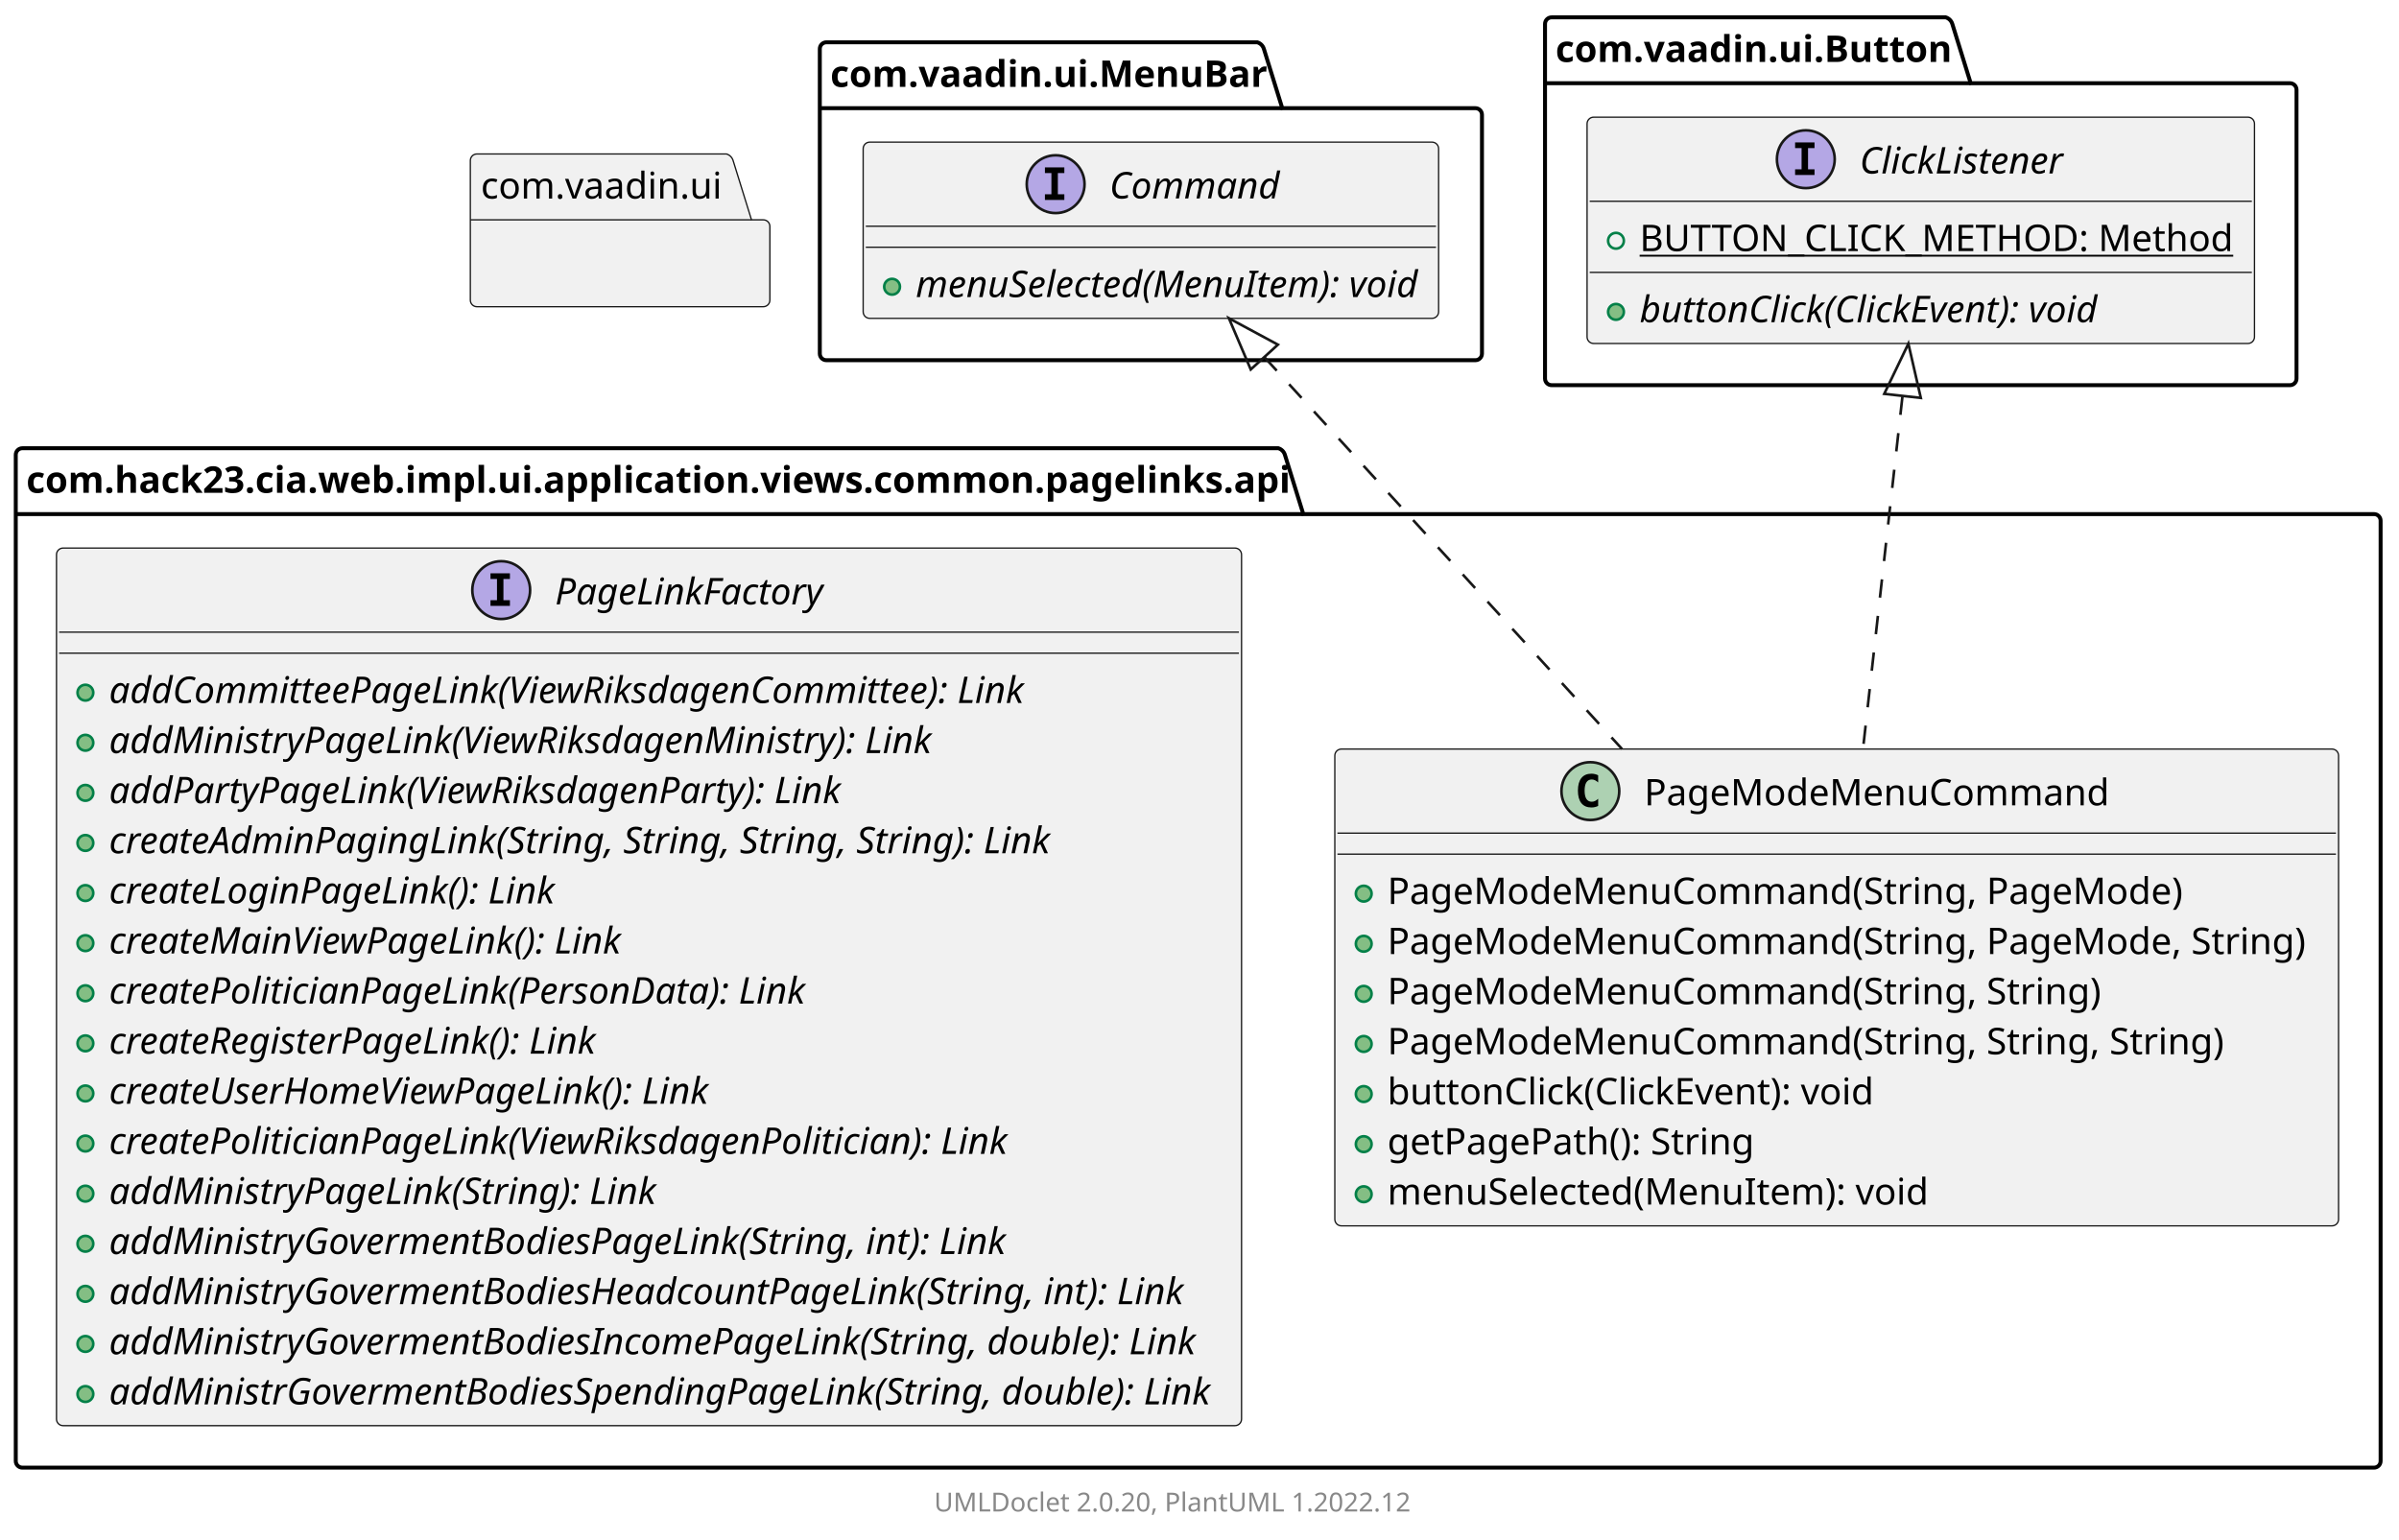
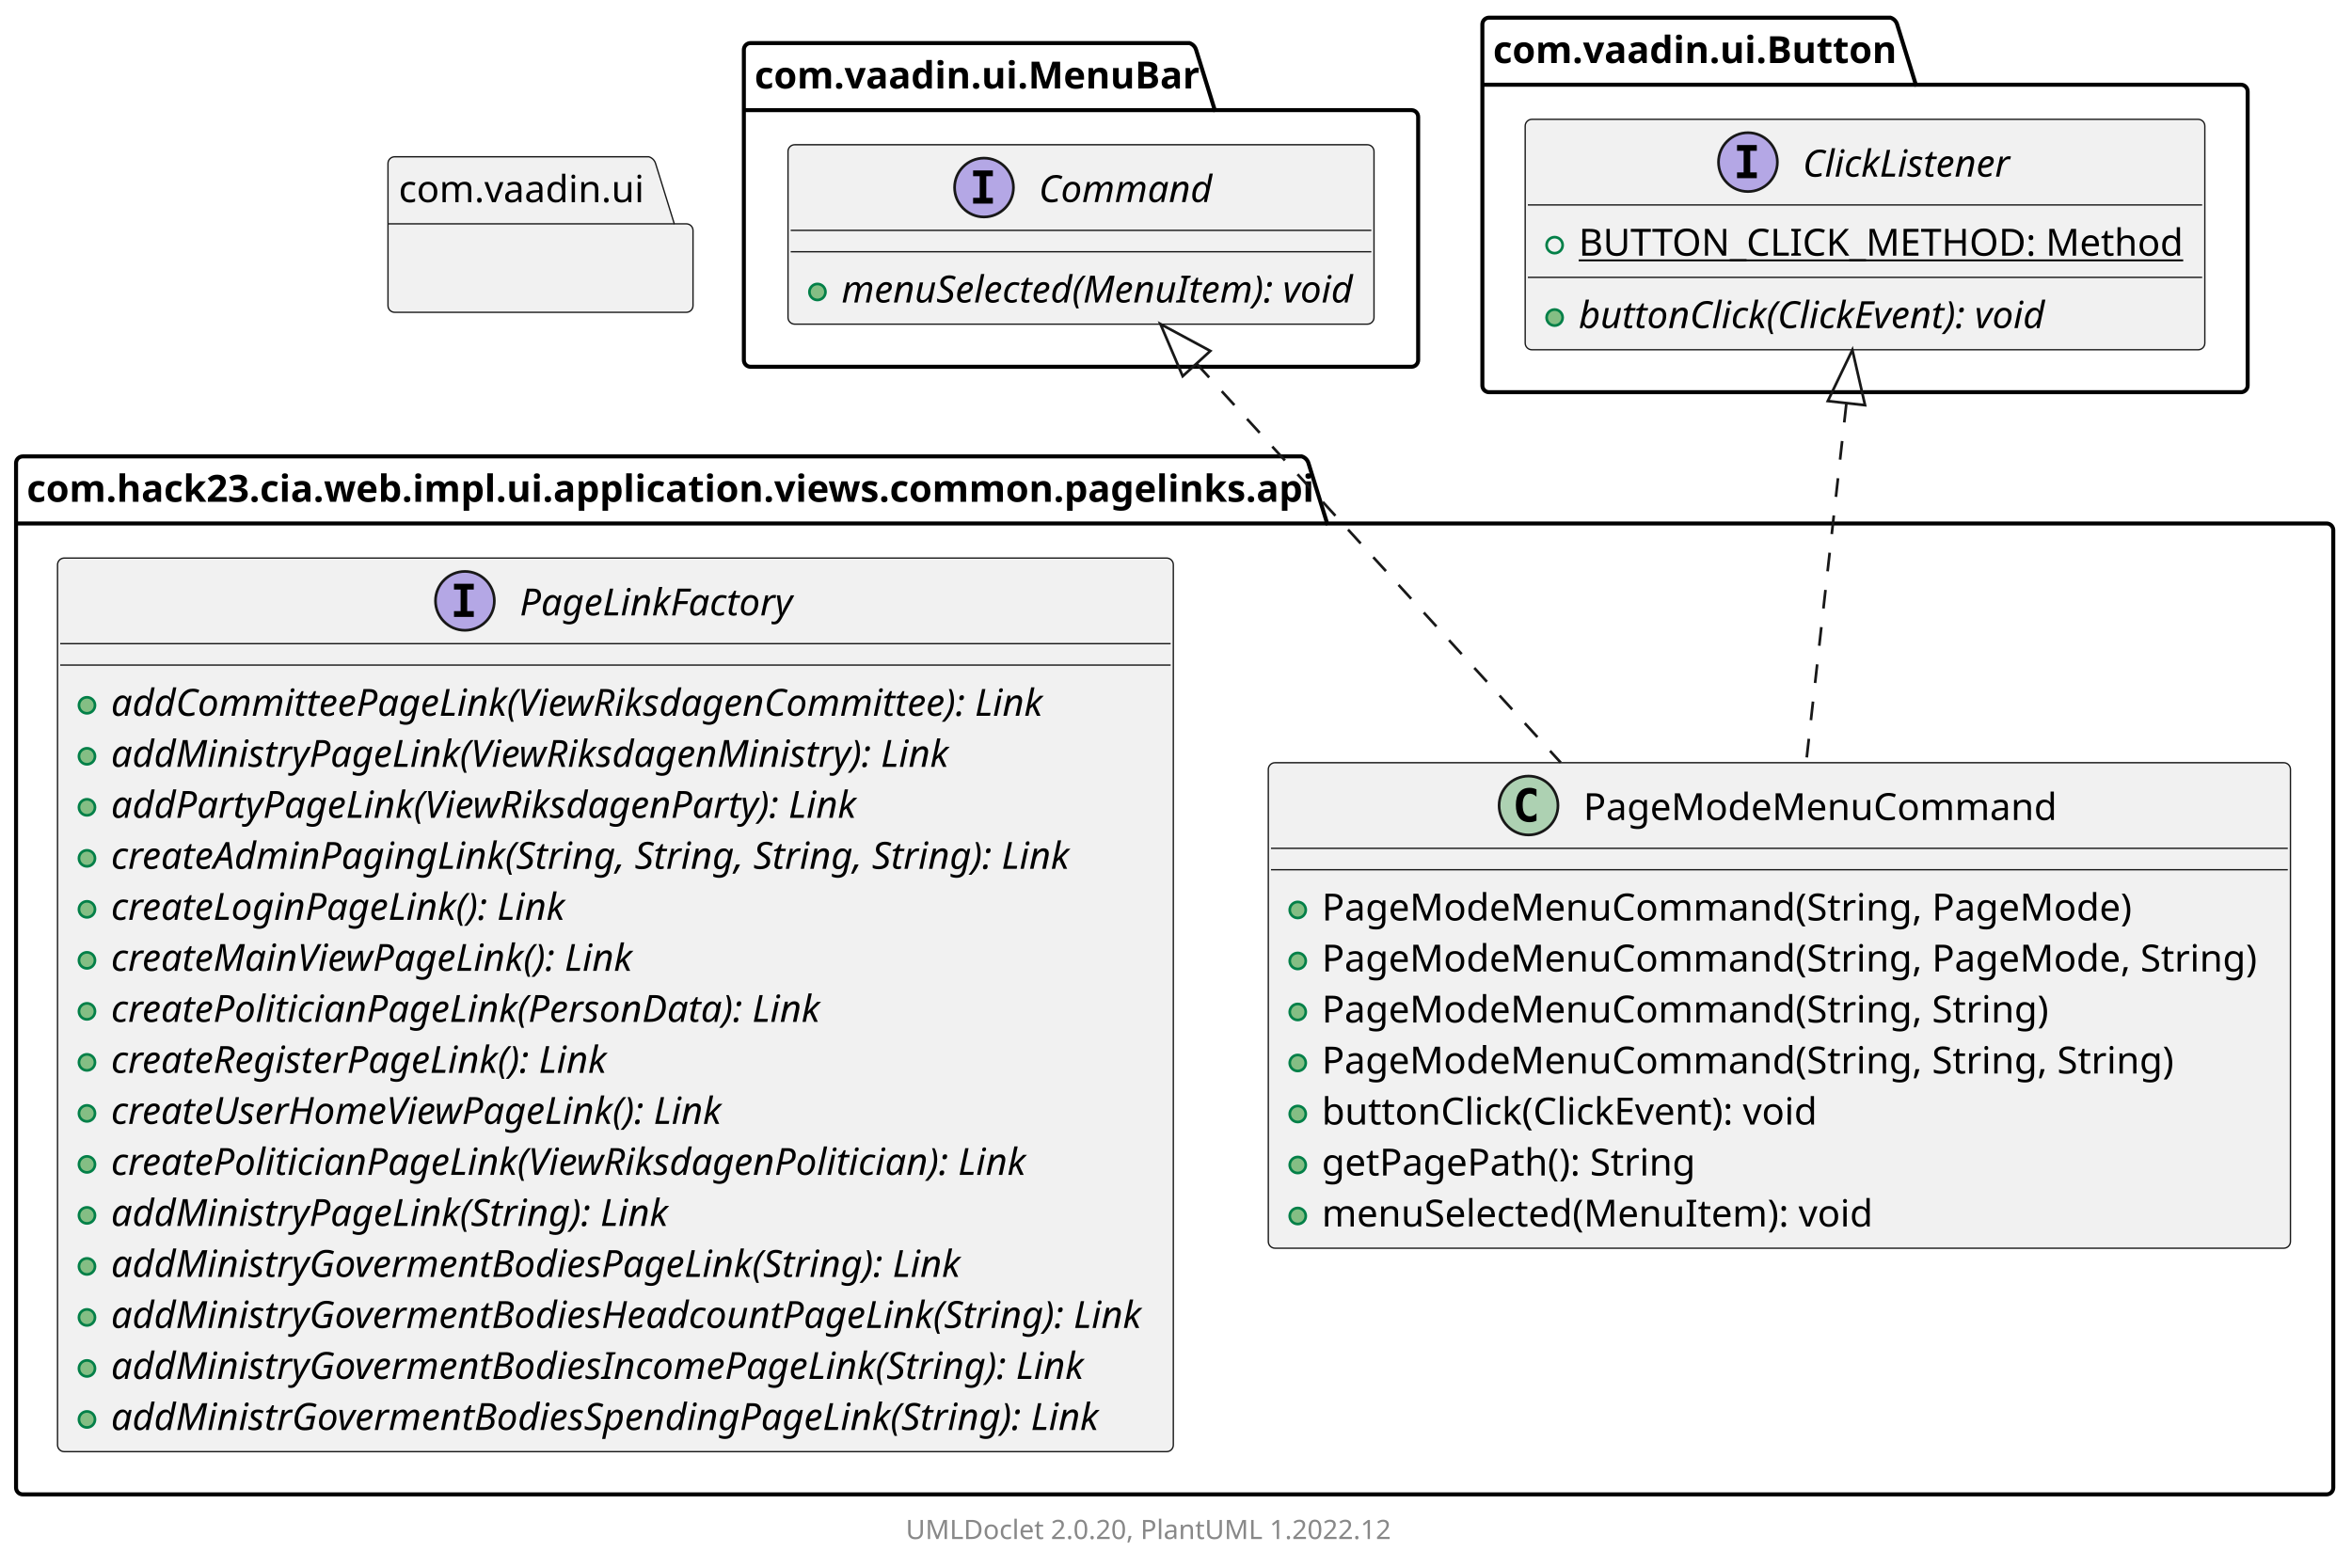
- <svg xmlns="http://www.w3.org/2000/svg" xmlns:xlink="http://www.w3.org/1999/xlink" contentStyleType="text/css" height="586px" preserveAspectRatio="none" style="width:913px;height:586px;background:#FFFFFF;" version="1.1" viewBox="0 0 913 586" width="913px" zoomAndPan="magnify">
+ <svg xmlns="http://www.w3.org/2000/svg" xmlns:xlink="http://www.w3.org/1999/xlink" contentStyleType="text/css" height="586px" preserveAspectRatio="none" style="width:879px;height:586px;background:#FFFFFF;" version="1.1" viewBox="0 0 879 586" width="879px" zoomAndPan="magnify">
  <defs />
  <g>
    <g id="cluster_com.hack23.cia.web.impl.ui.application.views.common.pagelinks.api">
-       <path d="M8.5,170.602 L486.5,170.602 A3.75,3.75 0 0 1 489,173.102 L496,195.67 L903.5,195.67 A2.5,2.5 0 0 1 906,198.17 L906,556.102 A2.5,2.5 0 0 1 903.5,558.602 L8.5,558.602 A2.5,2.5 0 0 1 6,556.102 L6,173.102 A2.5,2.5 0 0 1 8.5,170.602 " fill="none" style="stroke:#000000;stroke-width:1.5;" />
+       <path d="M8.5,170.602 L486.5,170.602 A3.75,3.75 0 0 1 489,173.102 L496,195.67 L869.5,195.67 A2.5,2.5 0 0 1 872,198.17 L872,556.102 A2.5,2.5 0 0 1 869.5,558.602 L8.5,558.602 A2.5,2.5 0 0 1 6,556.102 L6,173.102 A2.5,2.5 0 0 1 8.5,170.602 " fill="none" style="stroke:#000000;stroke-width:1.5;" />
      <line style="stroke:#000000;stroke-width:1.5;" x1="6" x2="496" y1="195.67" y2="195.67" />
      <text fill="#000000" font-family="sans-serif" font-size="14" font-weight="bold" lengthAdjust="spacing" textLength="477" x="10" y="187.568">com.hack23.cia.web.impl.ui.application.views.common.pagelinks.api</text>
    </g>
    <g id="cluster_com.vaadin.ui.MenuBar">
-       <path d="M314.5,16.102 L478.5,16.102 A3.75,3.75 0 0 1 481,18.602 L488,41.17 L561.5,41.17 A2.5,2.5 0 0 1 564,43.67 L564,134.602 A2.5,2.5 0 0 1 561.5,137.102 L314.5,137.102 A2.5,2.5 0 0 1 312,134.602 L312,18.602 A2.5,2.5 0 0 1 314.5,16.102 " fill="none" style="stroke:#000000;stroke-width:1.5;" />
-       <line style="stroke:#000000;stroke-width:1.5;" x1="312" x2="488" y1="41.17" y2="41.17" />
-       <text fill="#000000" font-family="sans-serif" font-size="14" font-weight="bold" lengthAdjust="spacing" textLength="163" x="316" y="33.068">com.vaadin.ui.MenuBar</text>
+       <path d="M280.5,16.102 L444.5,16.102 A3.75,3.75 0 0 1 447,18.602 L454,41.17 L527.5,41.17 A2.5,2.5 0 0 1 530,43.67 L530,134.602 A2.5,2.5 0 0 1 527.5,137.102 L280.5,137.102 A2.5,2.5 0 0 1 278,134.602 L278,18.602 A2.5,2.5 0 0 1 280.5,16.102 " fill="none" style="stroke:#000000;stroke-width:1.5;" />
+       <line style="stroke:#000000;stroke-width:1.5;" x1="278" x2="454" y1="41.17" y2="41.17" />
+       <text fill="#000000" font-family="sans-serif" font-size="14" font-weight="bold" lengthAdjust="spacing" textLength="163" x="282" y="33.068">com.vaadin.ui.MenuBar</text>
    </g>
    <g id="cluster_com.vaadin.ui.Button">
-       <path d="M590.5,6.602 L740.5,6.602 A3.75,3.75 0 0 1 743,9.102 L750,31.67 L871.5,31.67 A2.5,2.5 0 0 1 874,34.17 L874,144.102 A2.5,2.5 0 0 1 871.5,146.602 L590.5,146.602 A2.5,2.5 0 0 1 588,144.102 L588,9.102 A2.5,2.5 0 0 1 590.5,6.602 " fill="none" style="stroke:#000000;stroke-width:1.5;" />
-       <line style="stroke:#000000;stroke-width:1.5;" x1="588" x2="750" y1="31.67" y2="31.67" />
-       <text fill="#000000" font-family="sans-serif" font-size="14" font-weight="bold" lengthAdjust="spacing" textLength="149" x="592" y="23.568">com.vaadin.ui.Button</text>
+       <path d="M556.5,6.602 L706.5,6.602 A3.75,3.75 0 0 1 709,9.102 L716,31.67 L837.5,31.67 A2.5,2.5 0 0 1 840,34.17 L840,144.102 A2.5,2.5 0 0 1 837.5,146.602 L556.5,146.602 A2.5,2.5 0 0 1 554,144.102 L554,9.102 A2.5,2.5 0 0 1 556.5,6.602 " fill="none" style="stroke:#000000;stroke-width:1.5;" />
+       <line style="stroke:#000000;stroke-width:1.5;" x1="554" x2="716" y1="31.67" y2="31.67" />
+       <text fill="#000000" font-family="sans-serif" font-size="14" font-weight="bold" lengthAdjust="spacing" textLength="149" x="558" y="23.568">com.vaadin.ui.Button</text>
    </g>
    <a href="PageModeMenuCommand.html" target="_top" title="PageModeMenuCommand.html" xlink:actuate="onRequest" xlink:href="PageModeMenuCommand.html" xlink:show="new" xlink:title="PageModeMenuCommand.html" xlink:type="simple">
      <g id="elem_com.hack23.cia.web.impl.ui.application.views.common.pagelinks.api.PageModeMenuCommand">
-         <rect codeLine="3" fill="#F1F1F1" height="181.475" id="com.hack23.cia.web.impl.ui.application.views.common.pagelinks.api.PageModeMenuCommand" rx="2.5" ry="2.5" style="stroke:#181818;stroke-width:0.5;" width="382" x="508" y="285.102" />
-         <ellipse cx="605.25" cy="301.102" fill="#ADD1B2" rx="11" ry="11" style="stroke:#181818;stroke-width:1.0;" />
-         <path d="M608.219,306.743 Q607.641,307.039 607,307.18 Q606.359,307.336 605.656,307.336 Q603.156,307.336 601.828,305.696 Q600.516,304.039 600.516,300.914 Q600.516,297.789 601.828,296.133 Q603.156,294.477 605.656,294.477 Q606.359,294.477 607,294.633 Q607.656,294.789 608.219,295.086 L608.219,297.805 Q607.594,297.227 607,296.961 Q606.406,296.68 605.781,296.68 Q604.438,296.68 603.75,297.758 Q603.062,298.821 603.062,300.914 Q603.062,303.008 603.75,304.086 Q604.438,305.149 605.781,305.149 Q606.406,305.149 607,304.883 Q607.594,304.602 608.219,304.024 L608.219,306.743 Z " fill="#000000" />
-         <text fill="#000000" font-family="sans-serif" font-size="14" lengthAdjust="spacing" textLength="179" x="625.75" y="306.534">PageModeMenuCommand</text>
-         <line style="stroke:#181818;stroke-width:0.5;" x1="509" x2="889" y1="317.102" y2="317.102" />
-         <line style="stroke:#181818;stroke-width:0.5;" x1="509" x2="889" y1="325.102" y2="325.102" />
-         <ellipse cx="519" cy="340.136" fill="#84BE84" rx="3" ry="3" style="stroke:#038048;stroke-width:1.0;" />
-         <text fill="#000000" font-family="sans-serif" font-size="14" lengthAdjust="spacing" textLength="307" x="528" y="344.068">PageModeMenuCommand(String, PageMode)</text>
-         <ellipse cx="519" cy="359.204" fill="#84BE84" rx="3" ry="3" style="stroke:#038048;stroke-width:1.0;" />
-         <text fill="#000000" font-family="sans-serif" font-size="14" lengthAdjust="spacing" textLength="356" x="528" y="363.136">PageModeMenuCommand(String, PageMode, String)</text>
-         <ellipse cx="519" cy="378.272" fill="#84BE84" rx="3" ry="3" style="stroke:#038048;stroke-width:1.0;" />
-         <text fill="#000000" font-family="sans-serif" font-size="14" lengthAdjust="spacing" textLength="277" x="528" y="382.204">PageModeMenuCommand(String, String)</text>
-         <ellipse cx="519" cy="397.34" fill="#84BE84" rx="3" ry="3" style="stroke:#038048;stroke-width:1.0;" />
-         <text fill="#000000" font-family="sans-serif" font-size="14" lengthAdjust="spacing" textLength="326" x="528" y="401.272">PageModeMenuCommand(String, String, String)</text>
-         <ellipse cx="519" cy="416.408" fill="#84BE84" rx="3" ry="3" style="stroke:#038048;stroke-width:1.0;" />
-         <text fill="#000000" font-family="sans-serif" font-size="14" lengthAdjust="spacing" textLength="188" x="528" y="420.34">buttonClick(ClickEvent): void</text>
-         <ellipse cx="519" cy="435.476" fill="#84BE84" rx="3" ry="3" style="stroke:#038048;stroke-width:1.0;" />
-         <text fill="#000000" font-family="sans-serif" font-size="14" lengthAdjust="spacing" textLength="142" x="528" y="439.408">getPagePath(): String</text>
-         <ellipse cx="519" cy="454.543" fill="#84BE84" rx="3" ry="3" style="stroke:#038048;stroke-width:1.0;" />
-         <text fill="#000000" font-family="sans-serif" font-size="14" lengthAdjust="spacing" textLength="210" x="528" y="458.475">menuSelected(MenuItem): void</text>
+         <rect codeLine="3" fill="#F1F1F1" height="181.475" id="com.hack23.cia.web.impl.ui.application.views.common.pagelinks.api.PageModeMenuCommand" rx="2.5" ry="2.5" style="stroke:#181818;stroke-width:0.5;" width="382" x="474" y="285.102" />
+         <ellipse cx="571.25" cy="301.102" fill="#ADD1B2" rx="11" ry="11" style="stroke:#181818;stroke-width:1.0;" />
+         <path d="M574.219,306.743 Q573.641,307.039 573,307.18 Q572.359,307.336 571.656,307.336 Q569.156,307.336 567.828,305.696 Q566.516,304.039 566.516,300.914 Q566.516,297.789 567.828,296.133 Q569.156,294.477 571.656,294.477 Q572.359,294.477 573,294.633 Q573.656,294.789 574.219,295.086 L574.219,297.805 Q573.594,297.227 573,296.961 Q572.406,296.68 571.781,296.68 Q570.438,296.68 569.75,297.758 Q569.062,298.821 569.062,300.914 Q569.062,303.008 569.75,304.086 Q570.438,305.149 571.781,305.149 Q572.406,305.149 573,304.883 Q573.594,304.602 574.219,304.024 L574.219,306.743 Z " fill="#000000" />
+         <text fill="#000000" font-family="sans-serif" font-size="14" lengthAdjust="spacing" textLength="179" x="591.75" y="306.534">PageModeMenuCommand</text>
+         <line style="stroke:#181818;stroke-width:0.5;" x1="475" x2="855" y1="317.102" y2="317.102" />
+         <line style="stroke:#181818;stroke-width:0.5;" x1="475" x2="855" y1="325.102" y2="325.102" />
+         <ellipse cx="485" cy="340.136" fill="#84BE84" rx="3" ry="3" style="stroke:#038048;stroke-width:1.0;" />
+         <text fill="#000000" font-family="sans-serif" font-size="14" lengthAdjust="spacing" textLength="307" x="494" y="344.068">PageModeMenuCommand(String, PageMode)</text>
+         <ellipse cx="485" cy="359.204" fill="#84BE84" rx="3" ry="3" style="stroke:#038048;stroke-width:1.0;" />
+         <text fill="#000000" font-family="sans-serif" font-size="14" lengthAdjust="spacing" textLength="356" x="494" y="363.136">PageModeMenuCommand(String, PageMode, String)</text>
+         <ellipse cx="485" cy="378.272" fill="#84BE84" rx="3" ry="3" style="stroke:#038048;stroke-width:1.0;" />
+         <text fill="#000000" font-family="sans-serif" font-size="14" lengthAdjust="spacing" textLength="277" x="494" y="382.204">PageModeMenuCommand(String, String)</text>
+         <ellipse cx="485" cy="397.34" fill="#84BE84" rx="3" ry="3" style="stroke:#038048;stroke-width:1.0;" />
+         <text fill="#000000" font-family="sans-serif" font-size="14" lengthAdjust="spacing" textLength="326" x="494" y="401.272">PageModeMenuCommand(String, String, String)</text>
+         <ellipse cx="485" cy="416.408" fill="#84BE84" rx="3" ry="3" style="stroke:#038048;stroke-width:1.0;" />
+         <text fill="#000000" font-family="sans-serif" font-size="14" lengthAdjust="spacing" textLength="188" x="494" y="420.34">buttonClick(ClickEvent): void</text>
+         <ellipse cx="485" cy="435.476" fill="#84BE84" rx="3" ry="3" style="stroke:#038048;stroke-width:1.0;" />
+         <text fill="#000000" font-family="sans-serif" font-size="14" lengthAdjust="spacing" textLength="142" x="494" y="439.408">getPagePath(): String</text>
+         <ellipse cx="485" cy="454.543" fill="#84BE84" rx="3" ry="3" style="stroke:#038048;stroke-width:1.0;" />
+         <text fill="#000000" font-family="sans-serif" font-size="14" lengthAdjust="spacing" textLength="210" x="494" y="458.475">menuSelected(MenuItem): void</text>
      </g>
    </a>
    <a href="PageLinkFactory.html" target="_top" title="PageLinkFactory.html" xlink:actuate="onRequest" xlink:href="PageLinkFactory.html" xlink:show="new" xlink:title="PageLinkFactory.html" xlink:type="simple">
      <g id="elem_com.hack23.cia.web.impl.ui.application.views.common.pagelinks.api.PageLinkFactory">
-         <rect codeLine="13" fill="#F1F1F1" height="334.019" id="com.hack23.cia.web.impl.ui.application.views.common.pagelinks.api.PageLinkFactory" rx="2.5" ry="2.5" style="stroke:#181818;stroke-width:0.5;" width="451" x="21.5" y="208.602" />
-         <ellipse cx="190.75" cy="224.602" fill="#B4A7E5" rx="11" ry="11" style="stroke:#181818;stroke-width:1.0;" />
-         <path d="M186.672,220.368 L186.672,218.211 L194.062,218.211 L194.062,220.368 L191.594,220.368 L191.594,228.446 L194.062,228.446 L194.062,230.602 L186.672,230.602 L186.672,228.446 L189.141,228.446 L189.141,220.368 L186.672,220.368 Z " fill="#000000" />
-         <text fill="#000000" font-family="sans-serif" font-size="14" font-style="italic" lengthAdjust="spacing" textLength="104" x="211.25" y="230.034">PageLinkFactory</text>
-         <line style="stroke:#181818;stroke-width:0.5;" x1="22.5" x2="471.5" y1="240.602" y2="240.602" />
-         <line style="stroke:#181818;stroke-width:0.5;" x1="22.5" x2="471.5" y1="248.602" y2="248.602" />
+         <rect codeLine="13" fill="#F1F1F1" height="334.019" id="com.hack23.cia.web.impl.ui.application.views.common.pagelinks.api.PageLinkFactory" rx="2.5" ry="2.5" style="stroke:#181818;stroke-width:0.5;" width="417" x="21.5" y="208.602" />
+         <ellipse cx="173.75" cy="224.602" fill="#B4A7E5" rx="11" ry="11" style="stroke:#181818;stroke-width:1.0;" />
+         <path d="M169.672,220.368 L169.672,218.211 L177.062,218.211 L177.062,220.368 L174.594,220.368 L174.594,228.446 L177.062,228.446 L177.062,230.602 L169.672,230.602 L169.672,228.446 L172.141,228.446 L172.141,220.368 L169.672,220.368 Z " fill="#000000" />
+         <text fill="#000000" font-family="sans-serif" font-size="14" font-style="italic" lengthAdjust="spacing" textLength="104" x="194.25" y="230.034">PageLinkFactory</text>
+         <line style="stroke:#181818;stroke-width:0.5;" x1="22.5" x2="437.5" y1="240.602" y2="240.602" />
+         <line style="stroke:#181818;stroke-width:0.5;" x1="22.5" x2="437.5" y1="248.602" y2="248.602" />
        <ellipse cx="32.5" cy="263.636" fill="#84BE84" rx="3" ry="3" style="stroke:#038048;stroke-width:1.0;" />
        <text fill="#000000" font-family="sans-serif" font-size="14" font-style="italic" lengthAdjust="spacing" textLength="352" x="41.5" y="267.568">addCommitteePageLink(ViewRiksdagenCommittee): Link</text>
        <ellipse cx="32.5" cy="282.704" fill="#84BE84" rx="3" ry="3" style="stroke:#038048;stroke-width:1.0;" />
        <text fill="#000000" font-family="sans-serif" font-size="14" font-style="italic" lengthAdjust="spacing" textLength="320" x="41.5" y="286.636">addMinistryPageLink(ViewRiksdagenMinistry): Link</text>
        <ellipse cx="32.5" cy="301.772" fill="#84BE84" rx="3" ry="3" style="stroke:#038048;stroke-width:1.0;" />
        <text fill="#000000" font-family="sans-serif" font-size="14" font-style="italic" lengthAdjust="spacing" textLength="284" x="41.5" y="305.704">addPartyPageLink(ViewRiksdagenParty): Link</text>
        <ellipse cx="32.5" cy="320.84" fill="#84BE84" rx="3" ry="3" style="stroke:#038048;stroke-width:1.0;" />
        <text fill="#000000" font-family="sans-serif" font-size="14" font-style="italic" lengthAdjust="spacing" textLength="367" x="41.5" y="324.772">createAdminPagingLink(String, String, String, String): Link</text>
        <ellipse cx="32.5" cy="339.908" fill="#84BE84" rx="3" ry="3" style="stroke:#038048;stroke-width:1.0;" />
        <text fill="#000000" font-family="sans-serif" font-size="14" font-style="italic" lengthAdjust="spacing" textLength="173" x="41.5" y="343.84">createLoginPageLink(): Link</text>
        <ellipse cx="32.5" cy="358.976" fill="#84BE84" rx="3" ry="3" style="stroke:#038048;stroke-width:1.0;" />
        <text fill="#000000" font-family="sans-serif" font-size="14" font-style="italic" lengthAdjust="spacing" textLength="199" x="41.5" y="362.908">createMainViewPageLink(): Link</text>
        <ellipse cx="32.5" cy="378.043" fill="#84BE84" rx="3" ry="3" style="stroke:#038048;stroke-width:1.0;" />
        <text fill="#000000" font-family="sans-serif" font-size="14" font-style="italic" lengthAdjust="spacing" textLength="270" x="41.5" y="381.975">createPoliticianPageLink(PersonData): Link</text>
        <ellipse cx="32.5" cy="397.111" fill="#84BE84" rx="3" ry="3" style="stroke:#038048;stroke-width:1.0;" />
        <text fill="#000000" font-family="sans-serif" font-size="14" font-style="italic" lengthAdjust="spacing" textLength="189" x="41.5" y="401.043">createRegisterPageLink(): Link</text>
        <ellipse cx="32.5" cy="416.179" fill="#84BE84" rx="3" ry="3" style="stroke:#038048;stroke-width:1.0;" />
        <text fill="#000000" font-family="sans-serif" font-size="14" font-style="italic" lengthAdjust="spacing" textLength="232" x="41.5" y="420.111">createUserHomeViewPageLink(): Link</text>
        <ellipse cx="32.5" cy="435.247" fill="#84BE84" rx="3" ry="3" style="stroke:#038048;stroke-width:1.0;" />
        <text fill="#000000" font-family="sans-serif" font-size="14" font-style="italic" lengthAdjust="spacing" textLength="349" x="41.5" y="439.179">createPoliticianPageLink(ViewRiksdagenPolitician): Link</text>
        <ellipse cx="32.5" cy="454.315" fill="#84BE84" rx="3" ry="3" style="stroke:#038048;stroke-width:1.0;" />
        <text fill="#000000" font-family="sans-serif" font-size="14" font-style="italic" lengthAdjust="spacing" textLength="213" x="41.5" y="458.247">addMinistryPageLink(String): Link</text>
        <ellipse cx="32.5" cy="473.383" fill="#84BE84" rx="3" ry="3" style="stroke:#038048;stroke-width:1.0;" />
-         <text fill="#000000" font-family="sans-serif" font-size="14" font-style="italic" lengthAdjust="spacing" textLength="348" x="41.5" y="477.315">addMinistryGovermentBodiesPageLink(String, int): Link</text>
+         <text fill="#000000" font-family="sans-serif" font-size="14" font-style="italic" lengthAdjust="spacing" textLength="323" x="41.5" y="477.315">addMinistryGovermentBodiesPageLink(String): Link</text>
        <ellipse cx="32.5" cy="492.451" fill="#84BE84" rx="3" ry="3" style="stroke:#038048;stroke-width:1.0;" />
-         <text fill="#000000" font-family="sans-serif" font-size="14" font-style="italic" lengthAdjust="spacing" textLength="416" x="41.5" y="496.383">addMinistryGovermentBodiesHeadcountPageLink(String, int): Link</text>
+         <text fill="#000000" font-family="sans-serif" font-size="14" font-style="italic" lengthAdjust="spacing" textLength="391" x="41.5" y="496.383">addMinistryGovermentBodiesHeadcountPageLink(String): Link</text>
        <ellipse cx="32.5" cy="511.519" fill="#84BE84" rx="3" ry="3" style="stroke:#038048;stroke-width:1.0;" />
-         <text fill="#000000" font-family="sans-serif" font-size="14" font-style="italic" lengthAdjust="spacing" textLength="420" x="41.5" y="515.451">addMinistryGovermentBodiesIncomePageLink(String, double): Link</text>
+         <text fill="#000000" font-family="sans-serif" font-size="14" font-style="italic" lengthAdjust="spacing" textLength="369" x="41.5" y="515.451">addMinistryGovermentBodiesIncomePageLink(String): Link</text>
        <ellipse cx="32.5" cy="530.587" fill="#84BE84" rx="3" ry="3" style="stroke:#038048;stroke-width:1.0;" />
-         <text fill="#000000" font-family="sans-serif" font-size="14" font-style="italic" lengthAdjust="spacing" textLength="425" x="41.5" y="534.519">addMinistrGovermentBodiesSpendingPageLink(String, double): Link</text>
+         <text fill="#000000" font-family="sans-serif" font-size="14" font-style="italic" lengthAdjust="spacing" textLength="374" x="41.5" y="534.519">addMinistrGovermentBodiesSpendingPageLink(String): Link</text>
      </g>
    </a>
    <g id="elem_com.vaadin.ui.MenuBar.Command">
-       <rect codeLine="36" fill="#F1F1F1" height="67.068" id="com.vaadin.ui.MenuBar.Command" rx="2.5" ry="2.5" style="stroke:#181818;stroke-width:0.5;" width="219" x="328.5" y="54.102" />
-       <ellipse cx="401.75" cy="70.102" fill="#B4A7E5" rx="11" ry="11" style="stroke:#181818;stroke-width:1.0;" />
-       <path d="M397.672,65.868 L397.672,63.711 L405.062,63.711 L405.062,65.868 L402.594,65.868 L402.594,73.946 L405.062,73.946 L405.062,76.102 L397.672,76.102 L397.672,73.946 L400.141,73.946 L400.141,65.868 L397.672,65.868 Z " fill="#000000" />
-       <text fill="#000000" font-family="sans-serif" font-size="14" font-style="italic" lengthAdjust="spacing" textLength="64" x="422.25" y="75.534">Command</text>
-       <line style="stroke:#181818;stroke-width:0.5;" x1="329.5" x2="546.5" y1="86.102" y2="86.102" />
-       <line style="stroke:#181818;stroke-width:0.5;" x1="329.5" x2="546.5" y1="94.102" y2="94.102" />
-       <ellipse cx="339.5" cy="109.136" fill="#84BE84" rx="3" ry="3" style="stroke:#038048;stroke-width:1.0;" />
-       <text fill="#000000" font-family="sans-serif" font-size="14" font-style="italic" lengthAdjust="spacing" textLength="193" x="348.5" y="113.068">menuSelected(MenuItem): void</text>
+       <rect codeLine="36" fill="#F1F1F1" height="67.068" id="com.vaadin.ui.MenuBar.Command" rx="2.5" ry="2.5" style="stroke:#181818;stroke-width:0.5;" width="219" x="294.5" y="54.102" />
+       <ellipse cx="367.75" cy="70.102" fill="#B4A7E5" rx="11" ry="11" style="stroke:#181818;stroke-width:1.0;" />
+       <path d="M363.672,65.868 L363.672,63.711 L371.062,63.711 L371.062,65.868 L368.594,65.868 L368.594,73.946 L371.062,73.946 L371.062,76.102 L363.672,76.102 L363.672,73.946 L366.141,73.946 L366.141,65.868 L363.672,65.868 Z " fill="#000000" />
+       <text fill="#000000" font-family="sans-serif" font-size="14" font-style="italic" lengthAdjust="spacing" textLength="64" x="388.25" y="75.534">Command</text>
+       <line style="stroke:#181818;stroke-width:0.5;" x1="295.5" x2="512.5" y1="86.102" y2="86.102" />
+       <line style="stroke:#181818;stroke-width:0.5;" x1="295.5" x2="512.5" y1="94.102" y2="94.102" />
+       <ellipse cx="305.5" cy="109.136" fill="#84BE84" rx="3" ry="3" style="stroke:#038048;stroke-width:1.0;" />
+       <text fill="#000000" font-family="sans-serif" font-size="14" font-style="italic" lengthAdjust="spacing" textLength="193" x="314.5" y="113.068">menuSelected(MenuItem): void</text>
    </g>
    <g id="elem_com.vaadin.ui.Button.ClickListener">
-       <rect codeLine="39" fill="#F1F1F1" height="86.136" id="com.vaadin.ui.Button.ClickListener" rx="2.5" ry="2.5" style="stroke:#181818;stroke-width:0.5;" width="254" x="604" y="44.602" />
-       <ellipse cx="687.25" cy="60.602" fill="#B4A7E5" rx="11" ry="11" style="stroke:#181818;stroke-width:1.0;" />
-       <path d="M683.172,56.368 L683.172,54.211 L690.562,54.211 L690.562,56.368 L688.094,56.368 L688.094,64.446 L690.562,64.446 L690.562,66.602 L683.172,66.602 L683.172,64.446 L685.641,64.446 L685.641,56.368 L683.172,56.368 Z " fill="#000000" />
-       <text fill="#000000" font-family="sans-serif" font-size="14" font-style="italic" lengthAdjust="spacing" textLength="79" x="707.75" y="66.034">ClickListener</text>
-       <line style="stroke:#181818;stroke-width:0.5;" x1="605" x2="857" y1="76.602" y2="76.602" />
-       <ellipse cx="615" cy="91.636" fill="none" rx="3" ry="3" style="stroke:#038048;stroke-width:1.0;" />
-       <text fill="#000000" font-family="sans-serif" font-size="14" lengthAdjust="spacing" text-decoration="underline" textLength="228" x="624" y="95.568">BUTTON_CLICK_METHOD: Method</text>
-       <line style="stroke:#181818;stroke-width:0.5;" x1="605" x2="857" y1="103.67" y2="103.67" />
-       <ellipse cx="615" cy="118.704" fill="#84BE84" rx="3" ry="3" style="stroke:#038048;stroke-width:1.0;" />
-       <text fill="#000000" font-family="sans-serif" font-size="14" font-style="italic" lengthAdjust="spacing" textLength="177" x="624" y="122.636">buttonClick(ClickEvent): void</text>
+       <rect codeLine="39" fill="#F1F1F1" height="86.136" id="com.vaadin.ui.Button.ClickListener" rx="2.5" ry="2.5" style="stroke:#181818;stroke-width:0.5;" width="254" x="570" y="44.602" />
+       <ellipse cx="653.25" cy="60.602" fill="#B4A7E5" rx="11" ry="11" style="stroke:#181818;stroke-width:1.0;" />
+       <path d="M649.172,56.368 L649.172,54.211 L656.562,54.211 L656.562,56.368 L654.094,56.368 L654.094,64.446 L656.562,64.446 L656.562,66.602 L649.172,66.602 L649.172,64.446 L651.641,64.446 L651.641,56.368 L649.172,56.368 Z " fill="#000000" />
+       <text fill="#000000" font-family="sans-serif" font-size="14" font-style="italic" lengthAdjust="spacing" textLength="79" x="673.75" y="66.034">ClickListener</text>
+       <line style="stroke:#181818;stroke-width:0.5;" x1="571" x2="823" y1="76.602" y2="76.602" />
+       <ellipse cx="581" cy="91.636" fill="none" rx="3" ry="3" style="stroke:#038048;stroke-width:1.0;" />
+       <text fill="#000000" font-family="sans-serif" font-size="14" lengthAdjust="spacing" text-decoration="underline" textLength="228" x="590" y="95.568">BUTTON_CLICK_METHOD: Method</text>
+       <line style="stroke:#181818;stroke-width:0.5;" x1="571" x2="823" y1="103.67" y2="103.67" />
+       <ellipse cx="581" cy="118.704" fill="#84BE84" rx="3" ry="3" style="stroke:#038048;stroke-width:1.0;" />
+       <text fill="#000000" font-family="sans-serif" font-size="14" font-style="italic" lengthAdjust="spacing" textLength="177" x="590" y="122.636">buttonClick(ClickEvent): void</text>
    </g>
-     <path d="M181.5,58.602 L276.5,58.602 A3.75,3.75 0 0 1 279,61.102 L286,83.67 L290.5,83.67 A2.5,2.5 0 0 1 293,86.17 L293,114.238 A2.5,2.5 0 0 1 290.5,116.738 L181.5,116.738 A2.5,2.5 0 0 1 179,114.238 L179,61.102 A2.5,2.5 0 0 1 181.5,58.602 " fill="#F1F1F1" style="stroke:#181818;stroke-width:0.5;" />
-     <line style="stroke:#181818;stroke-width:0.5;" x1="179" x2="286" y1="83.67" y2="83.67" />
-     <text fill="#000000" font-family="sans-serif" font-size="14" lengthAdjust="spacing" textLength="94" x="183" y="75.568">com.vaadin.ui</text>
+     <path d="M147.5,58.602 L242.5,58.602 A3.75,3.75 0 0 1 245,61.102 L252,83.67 L256.5,83.67 A2.5,2.5 0 0 1 259,86.17 L259,114.238 A2.5,2.5 0 0 1 256.5,116.738 L147.5,116.738 A2.5,2.5 0 0 1 145,114.238 L145,61.102 A2.5,2.5 0 0 1 147.5,58.602 " fill="#F1F1F1" style="stroke:#181818;stroke-width:0.5;" />
+     <line style="stroke:#181818;stroke-width:0.5;" x1="145" x2="252" y1="83.67" y2="83.67" />
+     <text fill="#000000" font-family="sans-serif" font-size="14" lengthAdjust="spacing" textLength="94" x="149" y="75.568">com.vaadin.ui</text>
    <g id="link_com.vaadin.ui.MenuBar.Command_com.hack23.cia.web.impl.ui.application.views.common.pagelinks.api.PageModeMenuCommand">
-       <path codeLine="31" d="M481.17,135.912 C518.08,176.352 572.21,235.672 617.28,285.052 " fill="none" id="com.vaadin.ui.MenuBar.Command-backto-com.hack23.cia.web.impl.ui.application.views.common.pagelinks.api.PageModeMenuCommand" style="stroke:#181818;stroke-width:1.0;stroke-dasharray:7.0,7.0;" />
-       <polygon fill="none" points="476,140.622,467.69,121.132,486.34,131.182,476,140.622" style="stroke:#181818;stroke-width:1.0;" />
+       <path codeLine="31" d="M447.17,135.912 C484.08,176.352 538.21,235.672 583.28,285.052 " fill="none" id="com.vaadin.ui.MenuBar.Command-backto-com.hack23.cia.web.impl.ui.application.views.common.pagelinks.api.PageModeMenuCommand" style="stroke:#181818;stroke-width:1.0;stroke-dasharray:7.0,7.0;" />
+       <polygon fill="none" points="442,140.622,433.69,121.132,452.34,131.182,442,140.622" style="stroke:#181818;stroke-width:1.0;" />
    </g>
    <g id="link_com.vaadin.ui.Button.ClickListener_com.hack23.cia.web.impl.ui.application.views.common.pagelinks.api.PageModeMenuCommand">
-       <path codeLine="32" d="M724.02,150.942 C719.64,190.152 713.91,241.382 709.03,284.922 " fill="none" id="com.vaadin.ui.Button.ClickListener-backto-com.hack23.cia.web.impl.ui.application.views.common.pagelinks.api.PageModeMenuCommand" style="stroke:#181818;stroke-width:1.0;stroke-dasharray:7.0,7.0;" />
-       <polygon fill="none" points="717.1,149.902,726.28,130.802,731.01,151.452,717.1,149.902" style="stroke:#181818;stroke-width:1.0;" />
+       <path codeLine="32" d="M690.02,150.942 C685.64,190.152 679.91,241.382 675.03,284.922 " fill="none" id="com.vaadin.ui.Button.ClickListener-backto-com.hack23.cia.web.impl.ui.application.views.common.pagelinks.api.PageModeMenuCommand" style="stroke:#181818;stroke-width:1.0;stroke-dasharray:7.0,7.0;" />
+       <polygon fill="none" points="683.1,149.902,692.28,130.802,697.01,151.452,683.1,149.902" style="stroke:#181818;stroke-width:1.0;" />
    </g>
-     <rect fill="none" height="13.62" style="stroke:none;stroke-width:1.0;" width="188" x="355.5" y="564.602" />
-     <text fill="#888888" font-family="sans-serif" font-size="10" lengthAdjust="spacing" textLength="188" x="355.5" y="575.292">UMLDoclet 2.0.20, PlantUML 1.2022.12</text>
+     <rect fill="none" height="13.62" style="stroke:none;stroke-width:1.0;" width="188" x="338.5" y="564.602" />
+     <text fill="#888888" font-family="sans-serif" font-size="10" lengthAdjust="spacing" textLength="188" x="338.5" y="575.292">UMLDoclet 2.0.20, PlantUML 1.2022.12</text>
  </g>
</svg>
